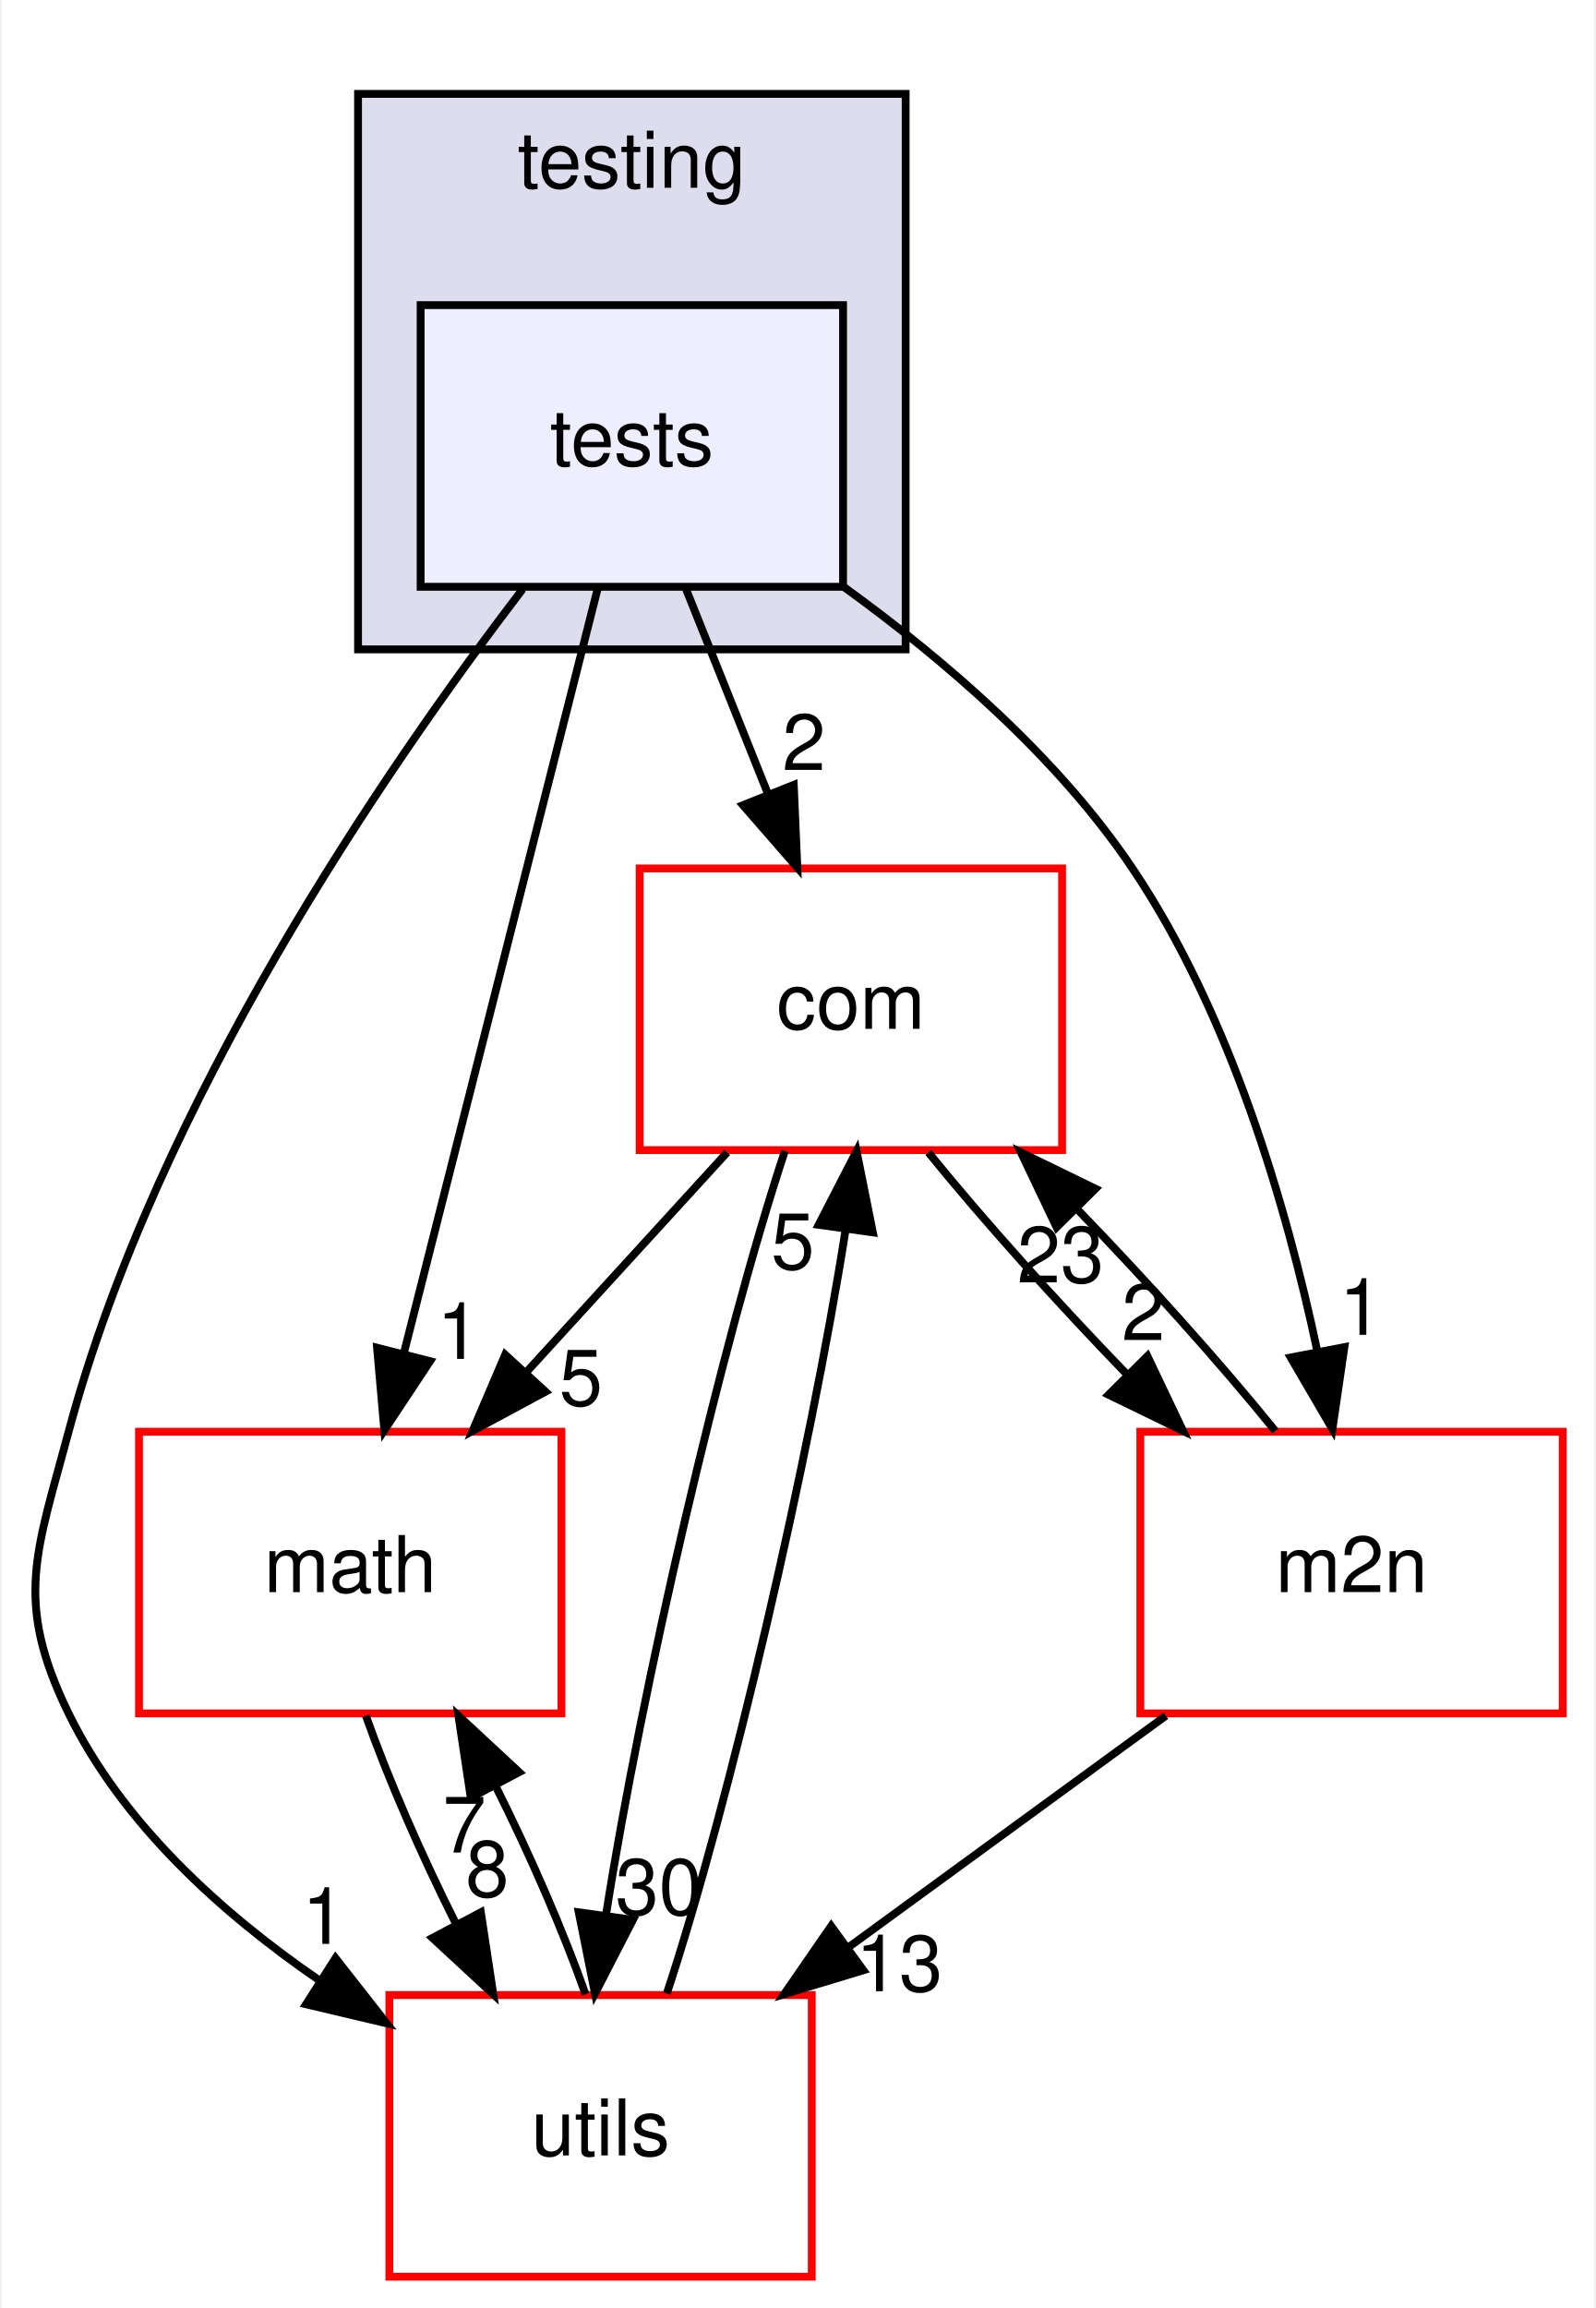
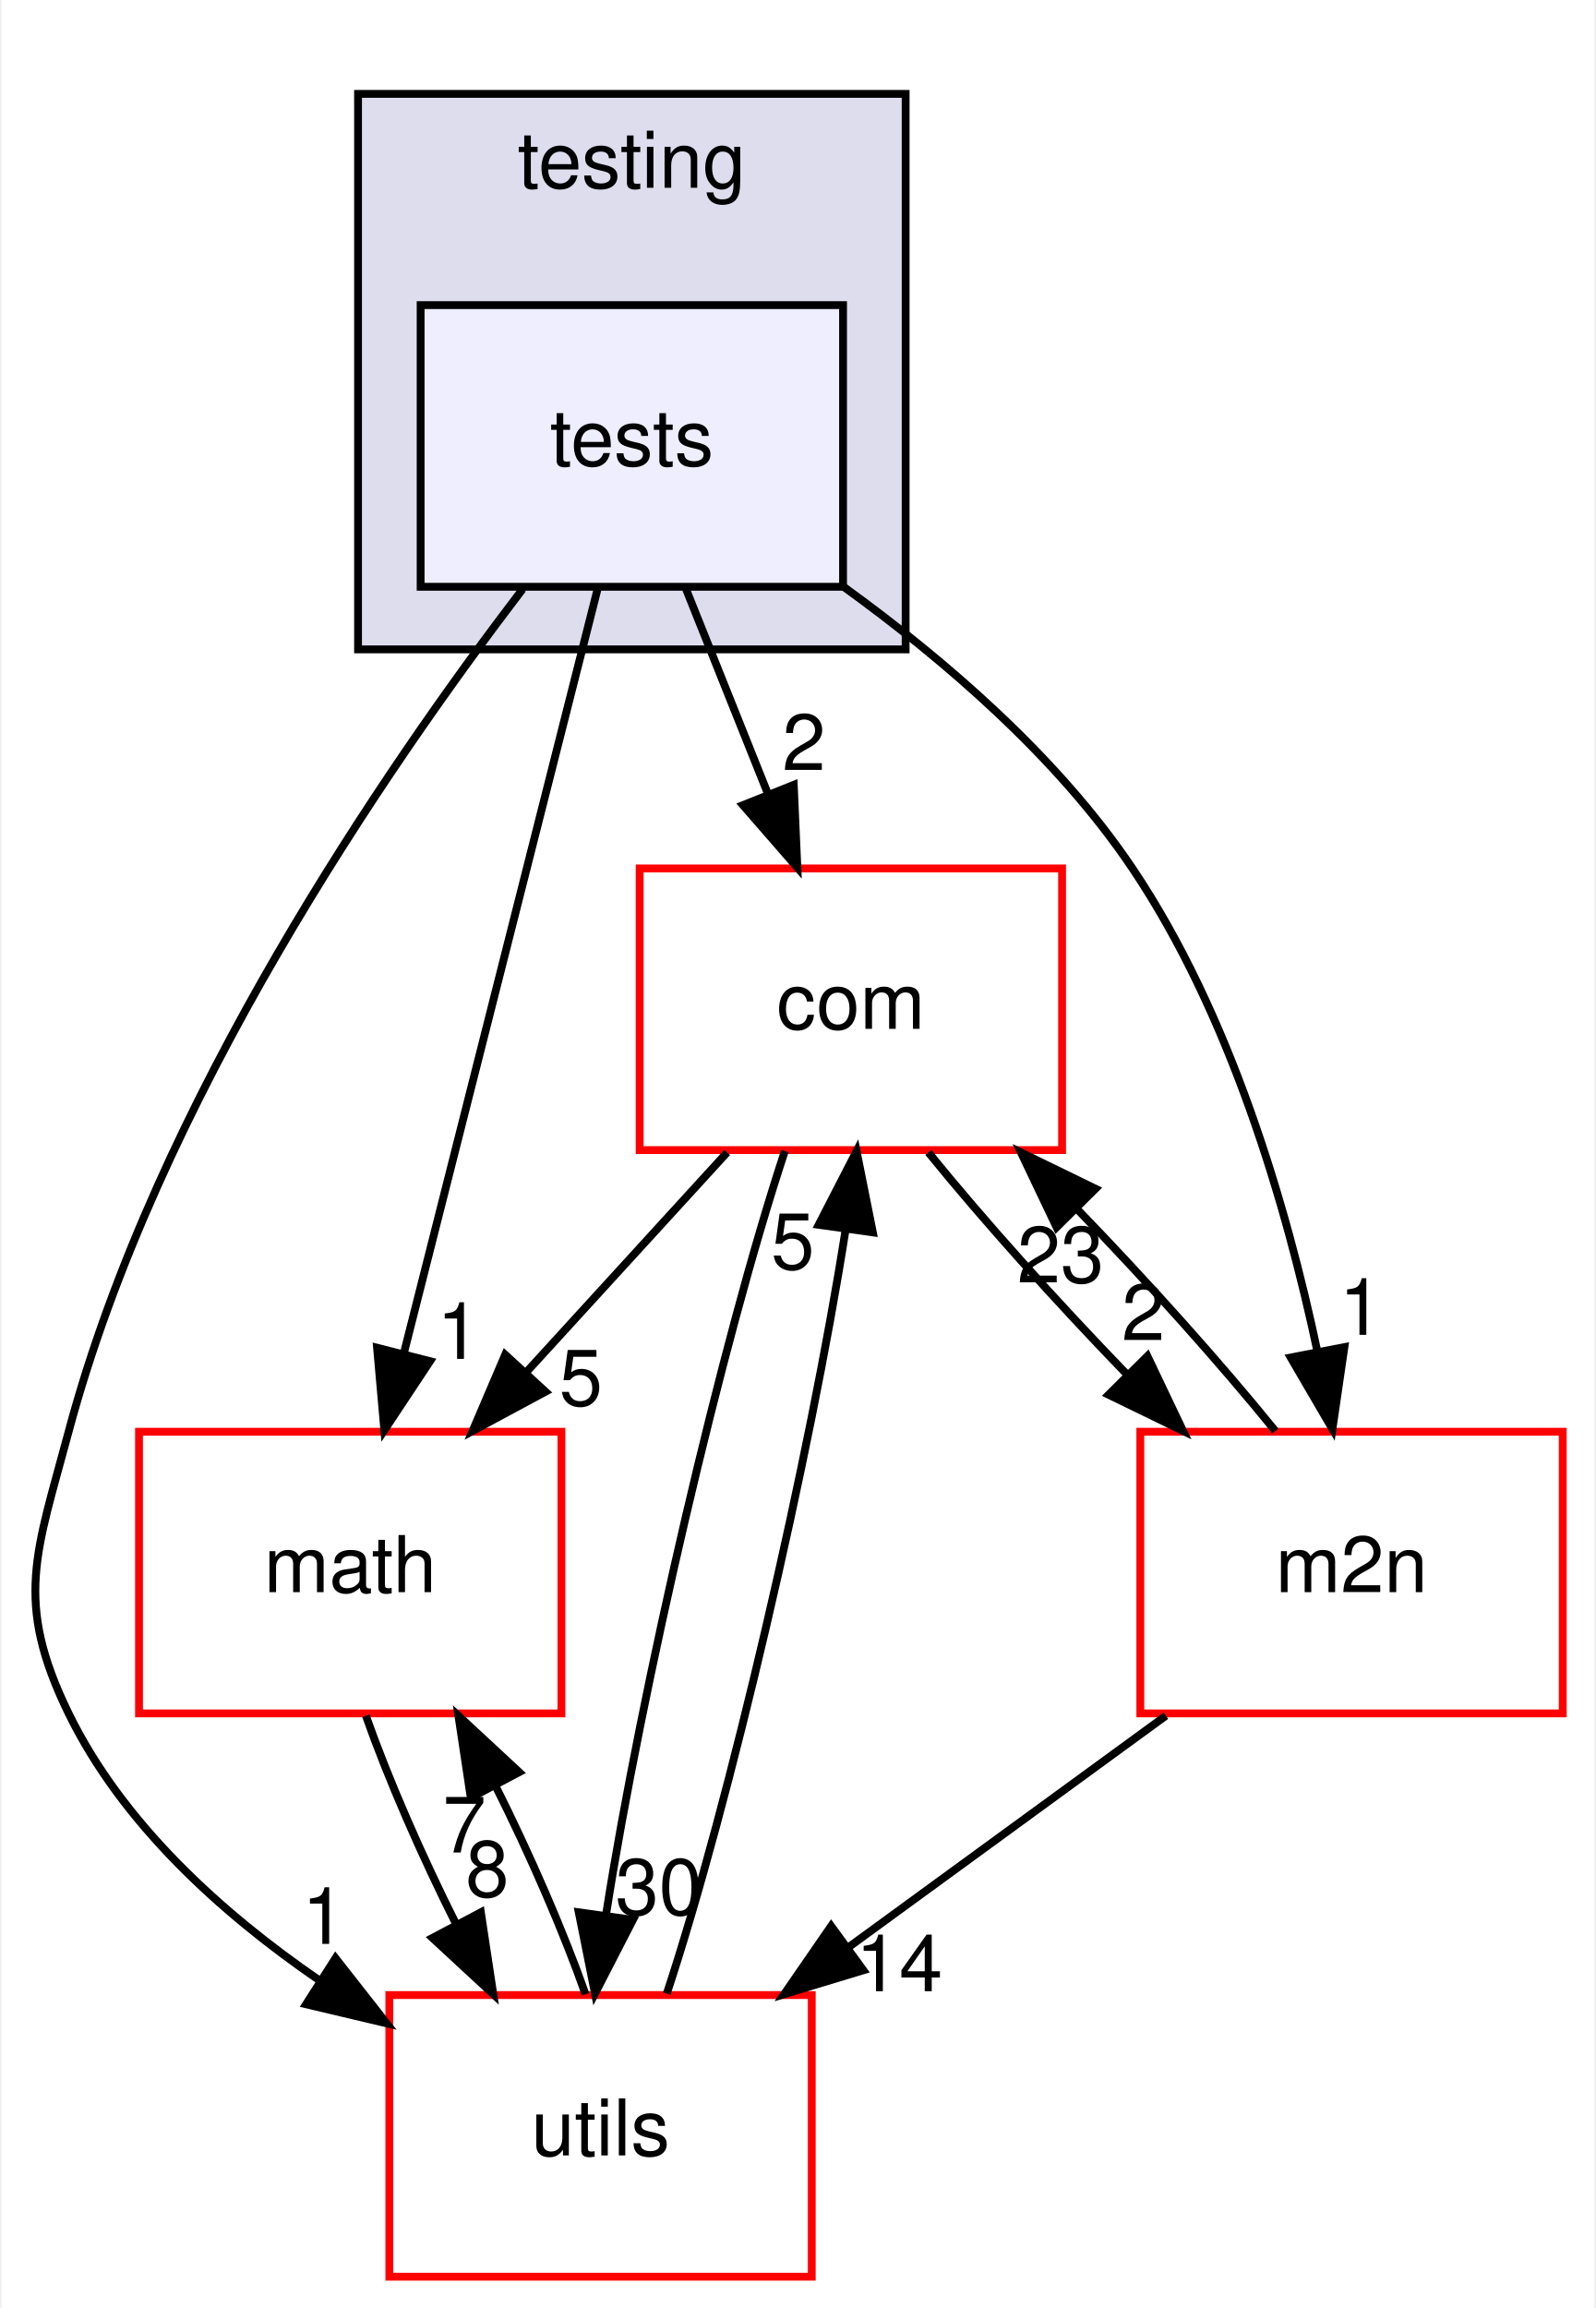
<svg xmlns="http://www.w3.org/2000/svg" xmlns:xlink="http://www.w3.org/1999/xlink" width="204pt" height="295pt" viewBox="0.00 0.00 203.54 295.00">
  <g id="graph0" class="graph" transform="scale(1 1) rotate(0) translate(4 291)">
    <polygon fill="white" stroke="transparent" points="-4,4 -4,-291 199.54,-291 199.54,4 -4,4" />
    <g id="clust1" class="cluster">
      <g id="a_clust1">
        <a xlink:href="dir_3513c77e68d0de165c8b48f945306dcb.html" target="_top" xlink:title="testing">
          <polygon fill="#ddddee" stroke="black" points="41.54,-208 41.54,-279 111.54,-279 111.54,-208 41.54,-208" />
          <text text-anchor="middle" x="76.54" y="-267" font-family="Helvetica,sans-Serif" font-size="10.00">testing</text>
        </a>
      </g>
    </g>
    <g id="node1" class="node">
      <g id="a_node1">
        <a xlink:href="dir_0f2b2448c4cc8cb3bb09db1a1f620a61.html" target="_top" xlink:title="tests">
          <polygon fill="#eeeeff" stroke="black" points="103.54,-252 49.54,-252 49.54,-216 103.54,-216 103.54,-252" />
          <text text-anchor="middle" x="76.54" y="-231.5" font-family="Helvetica,sans-Serif" font-size="10.00">tests</text>
        </a>
      </g>
    </g>
    <g id="node2" class="node">
      <g id="a_node2">
        <a xlink:href="dir_541eb0a6c58a7690acc5b848a4b1b724.html" target="_top" xlink:title="com">
          <polygon fill="white" stroke="red" points="131.54,-180 77.54,-180 77.54,-144 131.54,-144 131.54,-180" />
          <text text-anchor="middle" x="104.54" y="-159.5" font-family="Helvetica,sans-Serif" font-size="10.00">com</text>
        </a>
      </g>
    </g>
    <g id="edge4" class="edge">
      <path fill="none" stroke="black" d="M83.47,-215.7C86.62,-207.81 90.42,-198.3 93.93,-189.55" />
      <polygon fill="black" stroke="black" points="97.24,-190.69 97.7,-180.1 90.74,-188.09 97.24,-190.69" />
      <g id="a_edge4-headlabel">
        <a xlink:href="dir_000058_000017.html" target="_top" xlink:title="2">
          <text text-anchor="middle" x="98.54" y="-192.58" font-family="Helvetica,sans-Serif" font-size="10.00">2</text>
        </a>
      </g>
    </g>
    <g id="node3" class="node">
      <g id="a_node3">
        <a xlink:href="dir_ae9a93452e2a84339148a16bcf2eb561.html" target="_top" xlink:title="math">
          <polygon fill="white" stroke="red" points="67.54,-108 13.54,-108 13.54,-72 67.54,-72 67.54,-108" />
          <text text-anchor="middle" x="40.54" y="-87.5" font-family="Helvetica,sans-Serif" font-size="10.00">math</text>
        </a>
      </g>
    </g>
    <g id="edge5" class="edge">
      <path fill="none" stroke="black" d="M72.2,-215.87C66.04,-191.56 54.7,-146.82 47.39,-118.01" />
      <polygon fill="black" stroke="black" points="50.75,-117.02 44.9,-108.19 43.97,-118.74 50.75,-117.02" />
      <g id="a_edge5-headlabel">
        <a xlink:href="dir_000058_000047.html" target="_top" xlink:title="1">
          <text text-anchor="middle" x="54.39" y="-117.31" font-family="Helvetica,sans-Serif" font-size="10.00">1</text>
        </a>
      </g>
    </g>
    <g id="node4" class="node">
      <g id="a_node4">
        <a xlink:href="dir_674392b9e8b7e1553d8d6e614bc96d17.html" target="_top" xlink:title="m2n">
          <polygon fill="white" stroke="red" points="195.54,-108 141.54,-108 141.54,-72 195.54,-72 195.54,-108" />
          <text text-anchor="middle" x="168.54" y="-87.5" font-family="Helvetica,sans-Serif" font-size="10.00">m2n</text>
        </a>
      </g>
    </g>
    <g id="edge6" class="edge">
      <path fill="none" stroke="black" d="M103.68,-215.95C116.46,-206.7 130.97,-194.25 140.54,-180 153.07,-161.37 160.24,-136.83 164.18,-118.24" />
      <polygon fill="black" stroke="black" points="167.63,-118.82 166.1,-108.34 160.76,-117.49 167.63,-118.82" />
      <g id="a_edge6-headlabel">
        <a xlink:href="dir_000058_000021.html" target="_top" xlink:title="1">
          <text text-anchor="middle" x="169.74" y="-120.39" font-family="Helvetica,sans-Serif" font-size="10.00">1</text>
        </a>
      </g>
    </g>
    <g id="node5" class="node">
      <g id="a_node5">
        <a xlink:href="dir_313caf1132e152dd9b58bea13a4052ca.html" target="_top" xlink:title="utils">
          <polygon fill="white" stroke="red" points="99.54,-36 45.54,-36 45.54,0 99.54,0 99.54,-36" />
          <text text-anchor="middle" x="72.54" y="-15.5" font-family="Helvetica,sans-Serif" font-size="10.00">utils</text>
        </a>
      </g>
    </g>
    <g id="edge7" class="edge">
      <path fill="none" stroke="black" d="M62.58,-215.7C45.02,-192.72 15.8,-150.1 4.54,-108 0.41,-92.54 -2.48,-86.38 4.54,-72 11.43,-57.9 24.08,-46.47 36.61,-37.87" />
      <polygon fill="black" stroke="black" points="38.66,-40.72 45.2,-32.38 34.89,-34.82 38.66,-40.72" />
      <g id="a_edge7-headlabel">
        <a xlink:href="dir_000058_000061.html" target="_top" xlink:title="1">
          <text text-anchor="middle" x="37.16" y="-42.54" font-family="Helvetica,sans-Serif" font-size="10.00">1</text>
        </a>
      </g>
    </g>
    <g id="edge1" class="edge">
      <path fill="none" stroke="black" d="M88.72,-143.7C80.97,-135.22 71.51,-124.86 63.02,-115.58" />
      <polygon fill="black" stroke="black" points="65.51,-113.12 56.18,-108.1 60.35,-117.85 65.51,-113.12" />
      <g id="a_edge1-headlabel">
        <a xlink:href="dir_000017_000047.html" target="_top" xlink:title="5">
          <text text-anchor="middle" x="70.03" y="-111.36" font-family="Helvetica,sans-Serif" font-size="10.00">5</text>
        </a>
      </g>
    </g>
    <g id="edge2" class="edge">
      <path fill="none" stroke="black" d="M114.45,-143.7C121.39,-135.14 130.79,-124.66 139.86,-115.3" />
      <polygon fill="black" stroke="black" points="142.45,-117.67 147.01,-108.1 137.48,-112.73 142.45,-117.67" />
      <g id="a_edge2-headlabel">
        <a xlink:href="dir_000017_000021.html" target="_top" xlink:title="2">
          <text text-anchor="middle" x="141.93" y="-119.72" font-family="Helvetica,sans-Serif" font-size="10.00">2</text>
        </a>
      </g>
    </g>
    <g id="edge3" class="edge">
      <path fill="none" stroke="black" d="M96.1,-143.87C88.09,-119.67 77.78,-75.21 73.26,-46.39" />
      <polygon fill="black" stroke="black" points="76.68,-45.61 71.83,-36.19 69.75,-46.58 76.68,-45.61" />
      <g id="a_edge3-headlabel">
        <a xlink:href="dir_000017_000061.html" target="_top" xlink:title="30">
          <text text-anchor="middle" x="79.99" y="-46.27" font-family="Helvetica,sans-Serif" font-size="10.00">30</text>
        </a>
      </g>
    </g>
    <g id="edge8" class="edge">
      <path fill="none" stroke="black" d="M42.54,-71.7C45.39,-63.64 49.64,-53.89 54.12,-44.98" />
      <polygon fill="black" stroke="black" points="57.24,-46.58 58.83,-36.1 51.05,-43.3 57.24,-46.58" />
      <g id="a_edge8-headlabel">
        <a xlink:href="dir_000047_000061.html" target="_top" xlink:title="8">
          <text text-anchor="middle" x="58.06" y="-48.58" font-family="Helvetica,sans-Serif" font-size="10.00">8</text>
        </a>
      </g>
    </g>
    <g id="edge9" class="edge">
      <path fill="none" stroke="black" d="M158.8,-108.1C151.89,-116.64 142.51,-127.11 133.44,-136.48" />
      <polygon fill="black" stroke="black" points="130.84,-134.13 126.28,-143.7 135.81,-139.06 130.84,-134.13" />
      <g id="a_edge9-headlabel">
        <a xlink:href="dir_000021_000017.html" target="_top" xlink:title="23">
          <text text-anchor="middle" x="131.35" y="-127.08" font-family="Helvetica,sans-Serif" font-size="10.00">23</text>
        </a>
      </g>
    </g>
    <g id="edge10" class="edge">
      <path fill="none" stroke="black" d="M144.81,-71.7C132.61,-62.8 117.56,-51.82 104.36,-42.2" />
      <polygon fill="black" stroke="black" points="106.14,-39.17 96,-36.1 102.02,-44.82 106.14,-39.17" />
      <g id="a_edge10-headlabel">
-         <a xlink:href="dir_000021_000061.html" target="_top" xlink:title="13">
-           <text text-anchor="middle" x="110.72" y="-36.49" font-family="Helvetica,sans-Serif" font-size="10.00">13</text>
+         <a xlink:href="dir_000021_000061.html" target="_top" xlink:title="14">
+           <text text-anchor="middle" x="110.72" y="-36.49" font-family="Helvetica,sans-Serif" font-size="10.00">14</text>
        </a>
      </g>
    </g>
    <g id="edge11" class="edge">
      <path fill="none" stroke="black" d="M81.01,-36.19C89.03,-60.42 99.33,-104.89 103.84,-133.68" />
      <polygon fill="black" stroke="black" points="100.42,-134.45 105.27,-143.87 107.35,-133.48 100.42,-134.45" />
      <g id="a_edge11-headlabel">
        <a xlink:href="dir_000061_000017.html" target="_top" xlink:title="5">
          <text text-anchor="middle" x="97.11" y="-128.79" font-family="Helvetica,sans-Serif" font-size="10.00">5</text>
        </a>
      </g>
    </g>
    <g id="edge12" class="edge">
      <path fill="none" stroke="black" d="M70.62,-36.1C67.79,-44.13 63.56,-53.87 59.08,-62.8" />
      <polygon fill="black" stroke="black" points="55.95,-61.22 54.37,-71.7 62.14,-64.49 55.95,-61.22" />
      <g id="a_edge12-headlabel">
        <a xlink:href="dir_000061_000047.html" target="_top" xlink:title="7">
          <text text-anchor="middle" x="55.13" y="-54.22" font-family="Helvetica,sans-Serif" font-size="10.00">7</text>
        </a>
      </g>
    </g>
  </g>
</svg>
